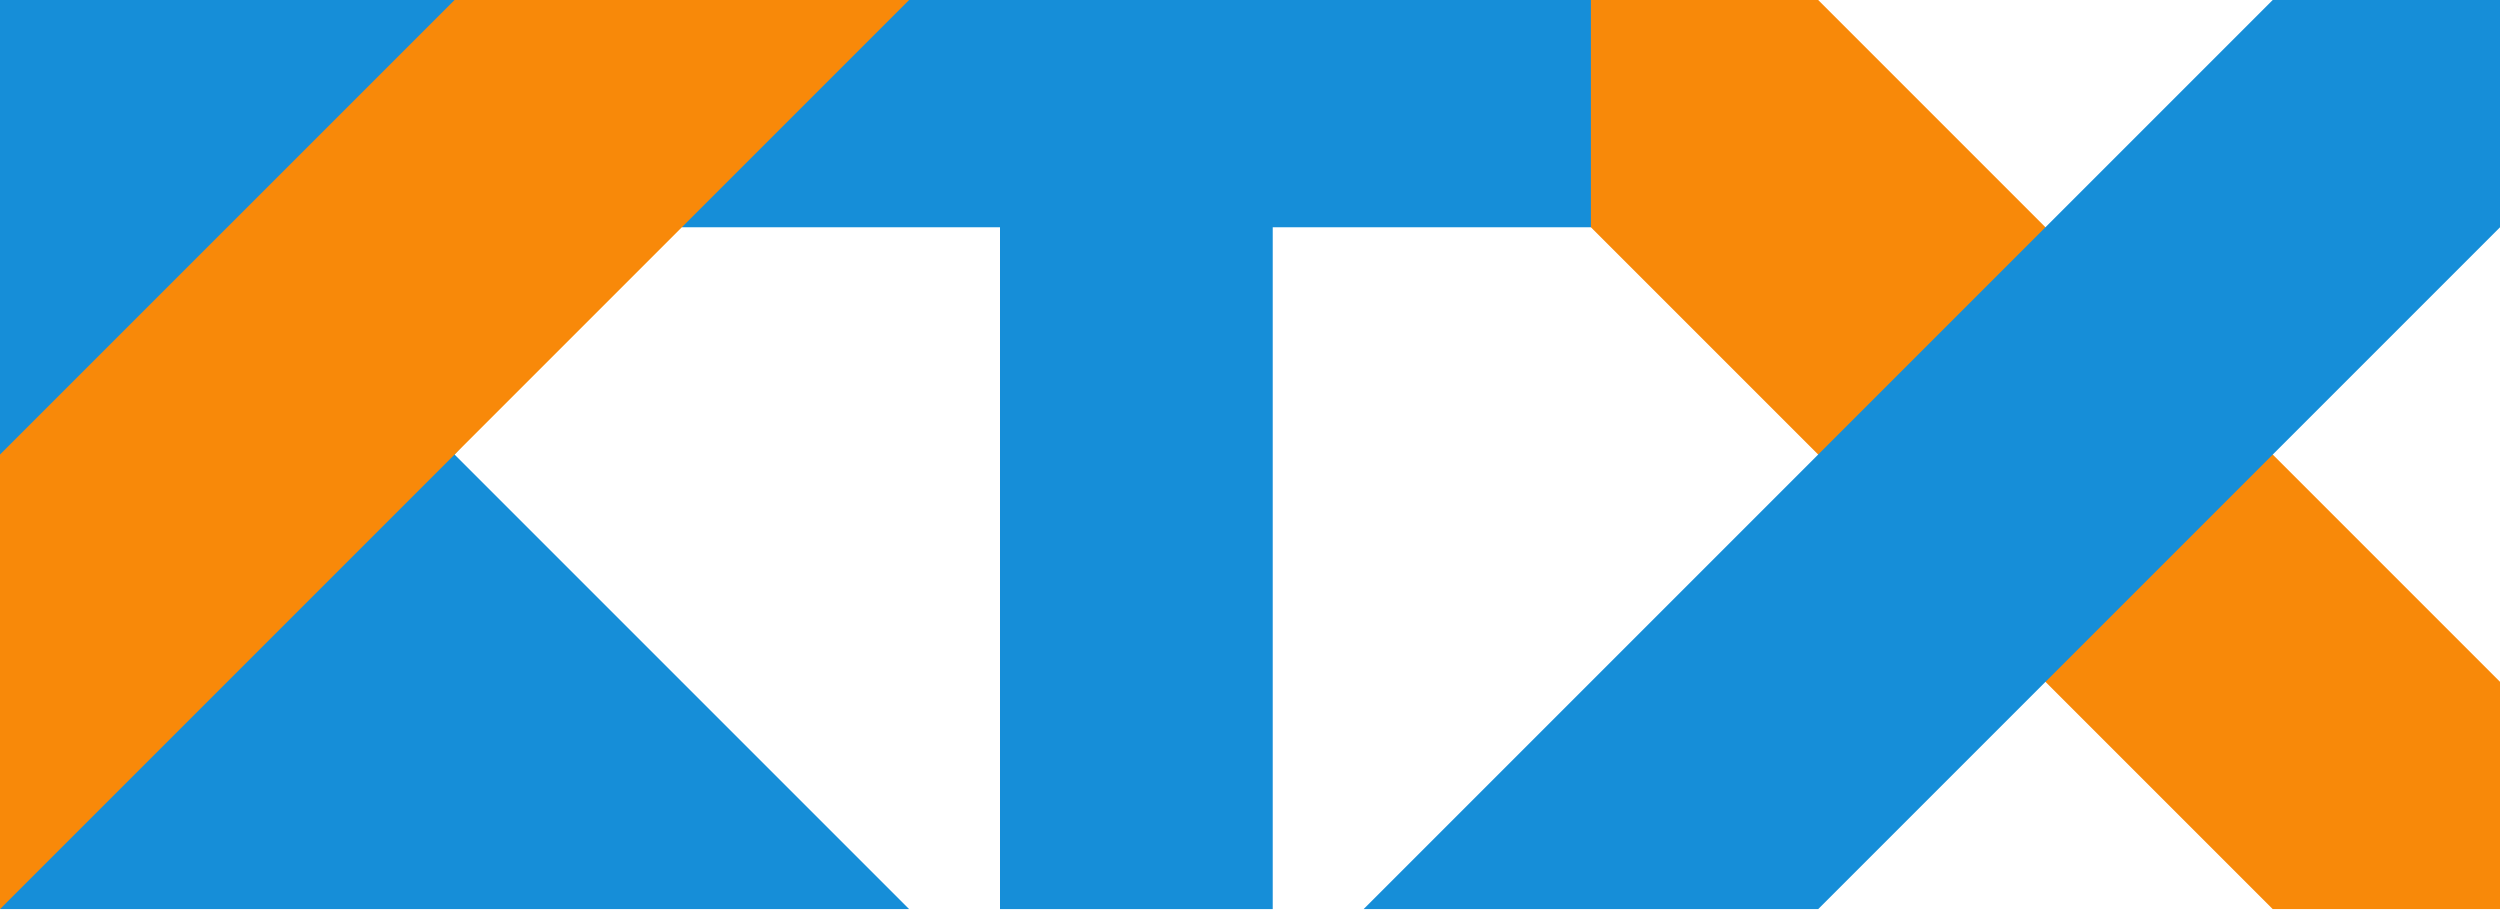
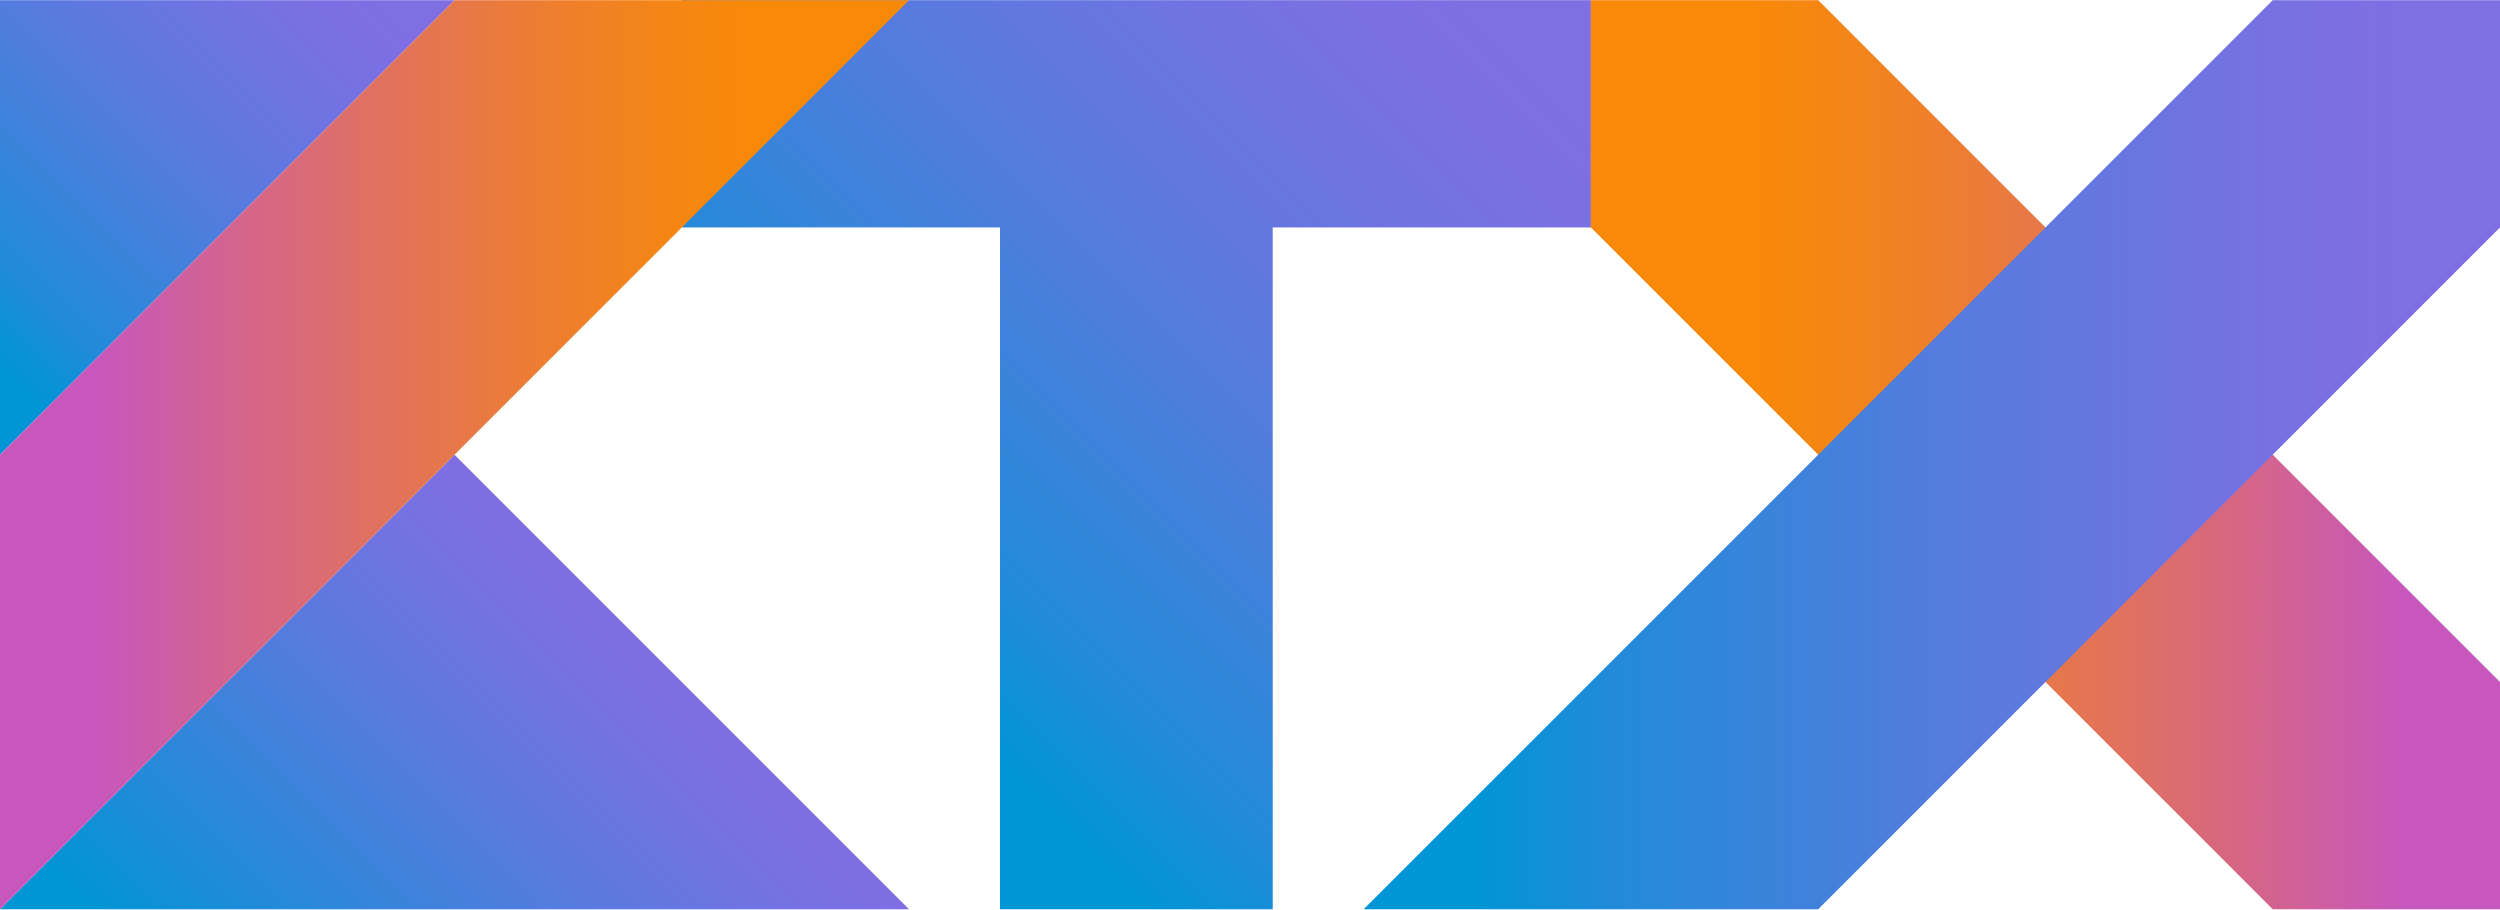
- <svg xmlns="http://www.w3.org/2000/svg" xmlns:ns1="http://www.openswatchbook.org/uri/2009/osb" width="550" height="200" viewBox="0 0 550 200" id="svg3336" version="1.1">
-   <defs id="defs3338">
-     <linearGradient id="linearGradient4153" ns1:paint="solid">
-       <stop style="stop-color:#0000ff;stop-opacity:1;" offset="0" id="stop4155" />
+ <svg xmlns="http://www.w3.org/2000/svg" version="1.1" id="svg3336" x="0px" y="0px" viewBox="0 0 550 200" style="enable-background:new 0 0 550 200;" xml:space="preserve">
+   <style type="text/css">
+ 	.st0{fill:url(#SVGID_1_);}
+ 	.st1{fill:url(#rect4208-6_1_);}
+ 	.st2{fill:url(#rect3350_3_);}
+ 	.st3{fill:url(#rect3350_4_);}
+ 	.st4{fill:url(#rect4208_1_);}
+ 	.st5{fill:url(#rect4163_1_);}
+ </style>
+   <g id="layer1" transform="translate(0,-852.3622)">
+     <linearGradient id="SVGID_1_" gradientUnits="userSpaceOnUse" x1="167.5" y1="999.862" x2="332.5" y2="834.862">
+       <stop offset="9.677000e-02" style="stop-color:#0095D5" />
+       <stop offset="0.226" style="stop-color:#238AD9" />
+       <stop offset="0.515" style="stop-color:#557BDE" />
+       <stop offset="0.764" style="stop-color:#7472E2" />
+       <stop offset="0.91" style="stop-color:#806EE3" />
    </linearGradient>
-   </defs>
-   <g id="layer1" transform="translate(0,-852.3622)">
-     <rect style="fill:#168ed8;fill-opacity:1;stroke:none;stroke-width:0;stroke-miterlimit:4;stroke-dasharray:none" id="rect4187" width="60" height="190" x="220" y="862.362" />
-     <path style="fill:#168ed8;fill-opacity:1;stroke:none;stroke-width:0;stroke-miterlimit:4;stroke-dasharray:none" d="m 150,852.362 200,0 50,25 -50,25 -200,0 z" id="rect4185" />
-     <path style="fill:#f88909;fill-opacity:1;stroke:none;stroke-width:0;stroke-miterlimit:4;stroke-dasharray:none" d="m 350,852.362 0,50 150,150 50,10e-5 0,-50 -150,-150 z" id="rect4208-6" />
-     <path style="fill:#168ed8;fill-opacity:1;fill-rule:evenodd;stroke:none;stroke-width:0;stroke-linecap:butt;stroke-linejoin:miter;stroke-miterlimit:4;stroke-dasharray:none;stroke-opacity:1" d="m 0,852.362 100,4e-5 80,10 -80,90 100,100 -200,0 10,-50 -10,-50 z" id="rect3350" />
-     <path style="fill:#f88909;fill-opacity:1;stroke:none;stroke-width:0;stroke-miterlimit:4;stroke-dasharray:none" d="m 100,852.362 100,0 L 0,1052.362 0,952.362 Z" id="rect4163" />
-     <path style="fill:#168ed8;fill-opacity:1;stroke:none;stroke-width:0;stroke-miterlimit:4;stroke-dasharray:none" d="m 550,852.362 0,50 -150,150 -100,0 200,-200 z" id="rect4208" />
+     <polyline class="st0" points="350,852.4 150,852.4 150,902.4 220,902.4 220,1052.4 280,1052.4 280,902.4 350,902.4  " />
+     <linearGradient id="rect4208-6_1_" gradientUnits="userSpaceOnUse" x1="550" y1="952.362" x2="350" y2="952.362">
+       <stop offset="0.107" style="stop-color:#C757BC" />
+       <stop offset="0.214" style="stop-color:#D0609A" />
+       <stop offset="0.425" style="stop-color:#E1725C" />
+       <stop offset="0.605" style="stop-color:#EE7E2F" />
+       <stop offset="0.743" style="stop-color:#F58613" />
+       <stop offset="0.823" style="stop-color:#F88909" />
+     </linearGradient>
+     <path id="rect4208-6" class="st1" d="M350,852.4v50l150,150l50,0   v-50l-150-150L350,852.4z" />
+     <linearGradient id="rect3350_3_" gradientUnits="userSpaceOnUse" x1="50" y1="1102.362" x2="150" y2="1002.362">
+       <stop offset="9.677000e-02" style="stop-color:#0095D5" />
+       <stop offset="0.301" style="stop-color:#238AD9" />
+       <stop offset="0.621" style="stop-color:#557BDE" />
+       <stop offset="0.864" style="stop-color:#7472E2" />
+       <stop offset="1" style="stop-color:#806EE3" />
+     </linearGradient>
+     <path id="rect3350_1_" class="st2" d="M100,952.4l100,100H0" />
+     <linearGradient id="rect3350_4_" gradientUnits="userSpaceOnUse" x1="-25" y1="927.362" x2="75" y2="827.362">
+       <stop offset="9.677000e-02" style="stop-color:#0095D5" />
+       <stop offset="0.226" style="stop-color:#238AD9" />
+       <stop offset="0.515" style="stop-color:#557BDE" />
+       <stop offset="0.764" style="stop-color:#7472E2" />
+       <stop offset="0.91" style="stop-color:#806EE3" />
+     </linearGradient>
+     <path id="rect3350_2_" class="st3" d="M0,952.4v-100l100,0" />
+     <linearGradient id="rect4208_1_" gradientUnits="userSpaceOnUse" x1="300" y1="952.362" x2="550" y2="952.362">
+       <stop offset="9.677000e-02" style="stop-color:#0095D5" />
+       <stop offset="0.226" style="stop-color:#238AD9" />
+       <stop offset="0.515" style="stop-color:#557BDE" />
+       <stop offset="0.764" style="stop-color:#7472E2" />
+       <stop offset="0.91" style="stop-color:#806EE3" />
+     </linearGradient>
+     <path id="rect4208" class="st4" d="M550,852.4v50l-150,150H300   l200-200H550z" />
+     <linearGradient id="rect4163_1_" gradientUnits="userSpaceOnUse" x1="0" y1="952.362" x2="200" y2="952.362">
+       <stop offset="0.107" style="stop-color:#C757BC" />
+       <stop offset="0.214" style="stop-color:#D0609A" />
+       <stop offset="0.425" style="stop-color:#E1725C" />
+       <stop offset="0.605" style="stop-color:#EE7E2F" />
+       <stop offset="0.743" style="stop-color:#F58613" />
+       <stop offset="0.823" style="stop-color:#F88909" />
+     </linearGradient>
+     <path id="rect4163" class="st5" d="M100,852.4h100l-200,200v-100   L100,852.4z" />
  </g>
</svg>
